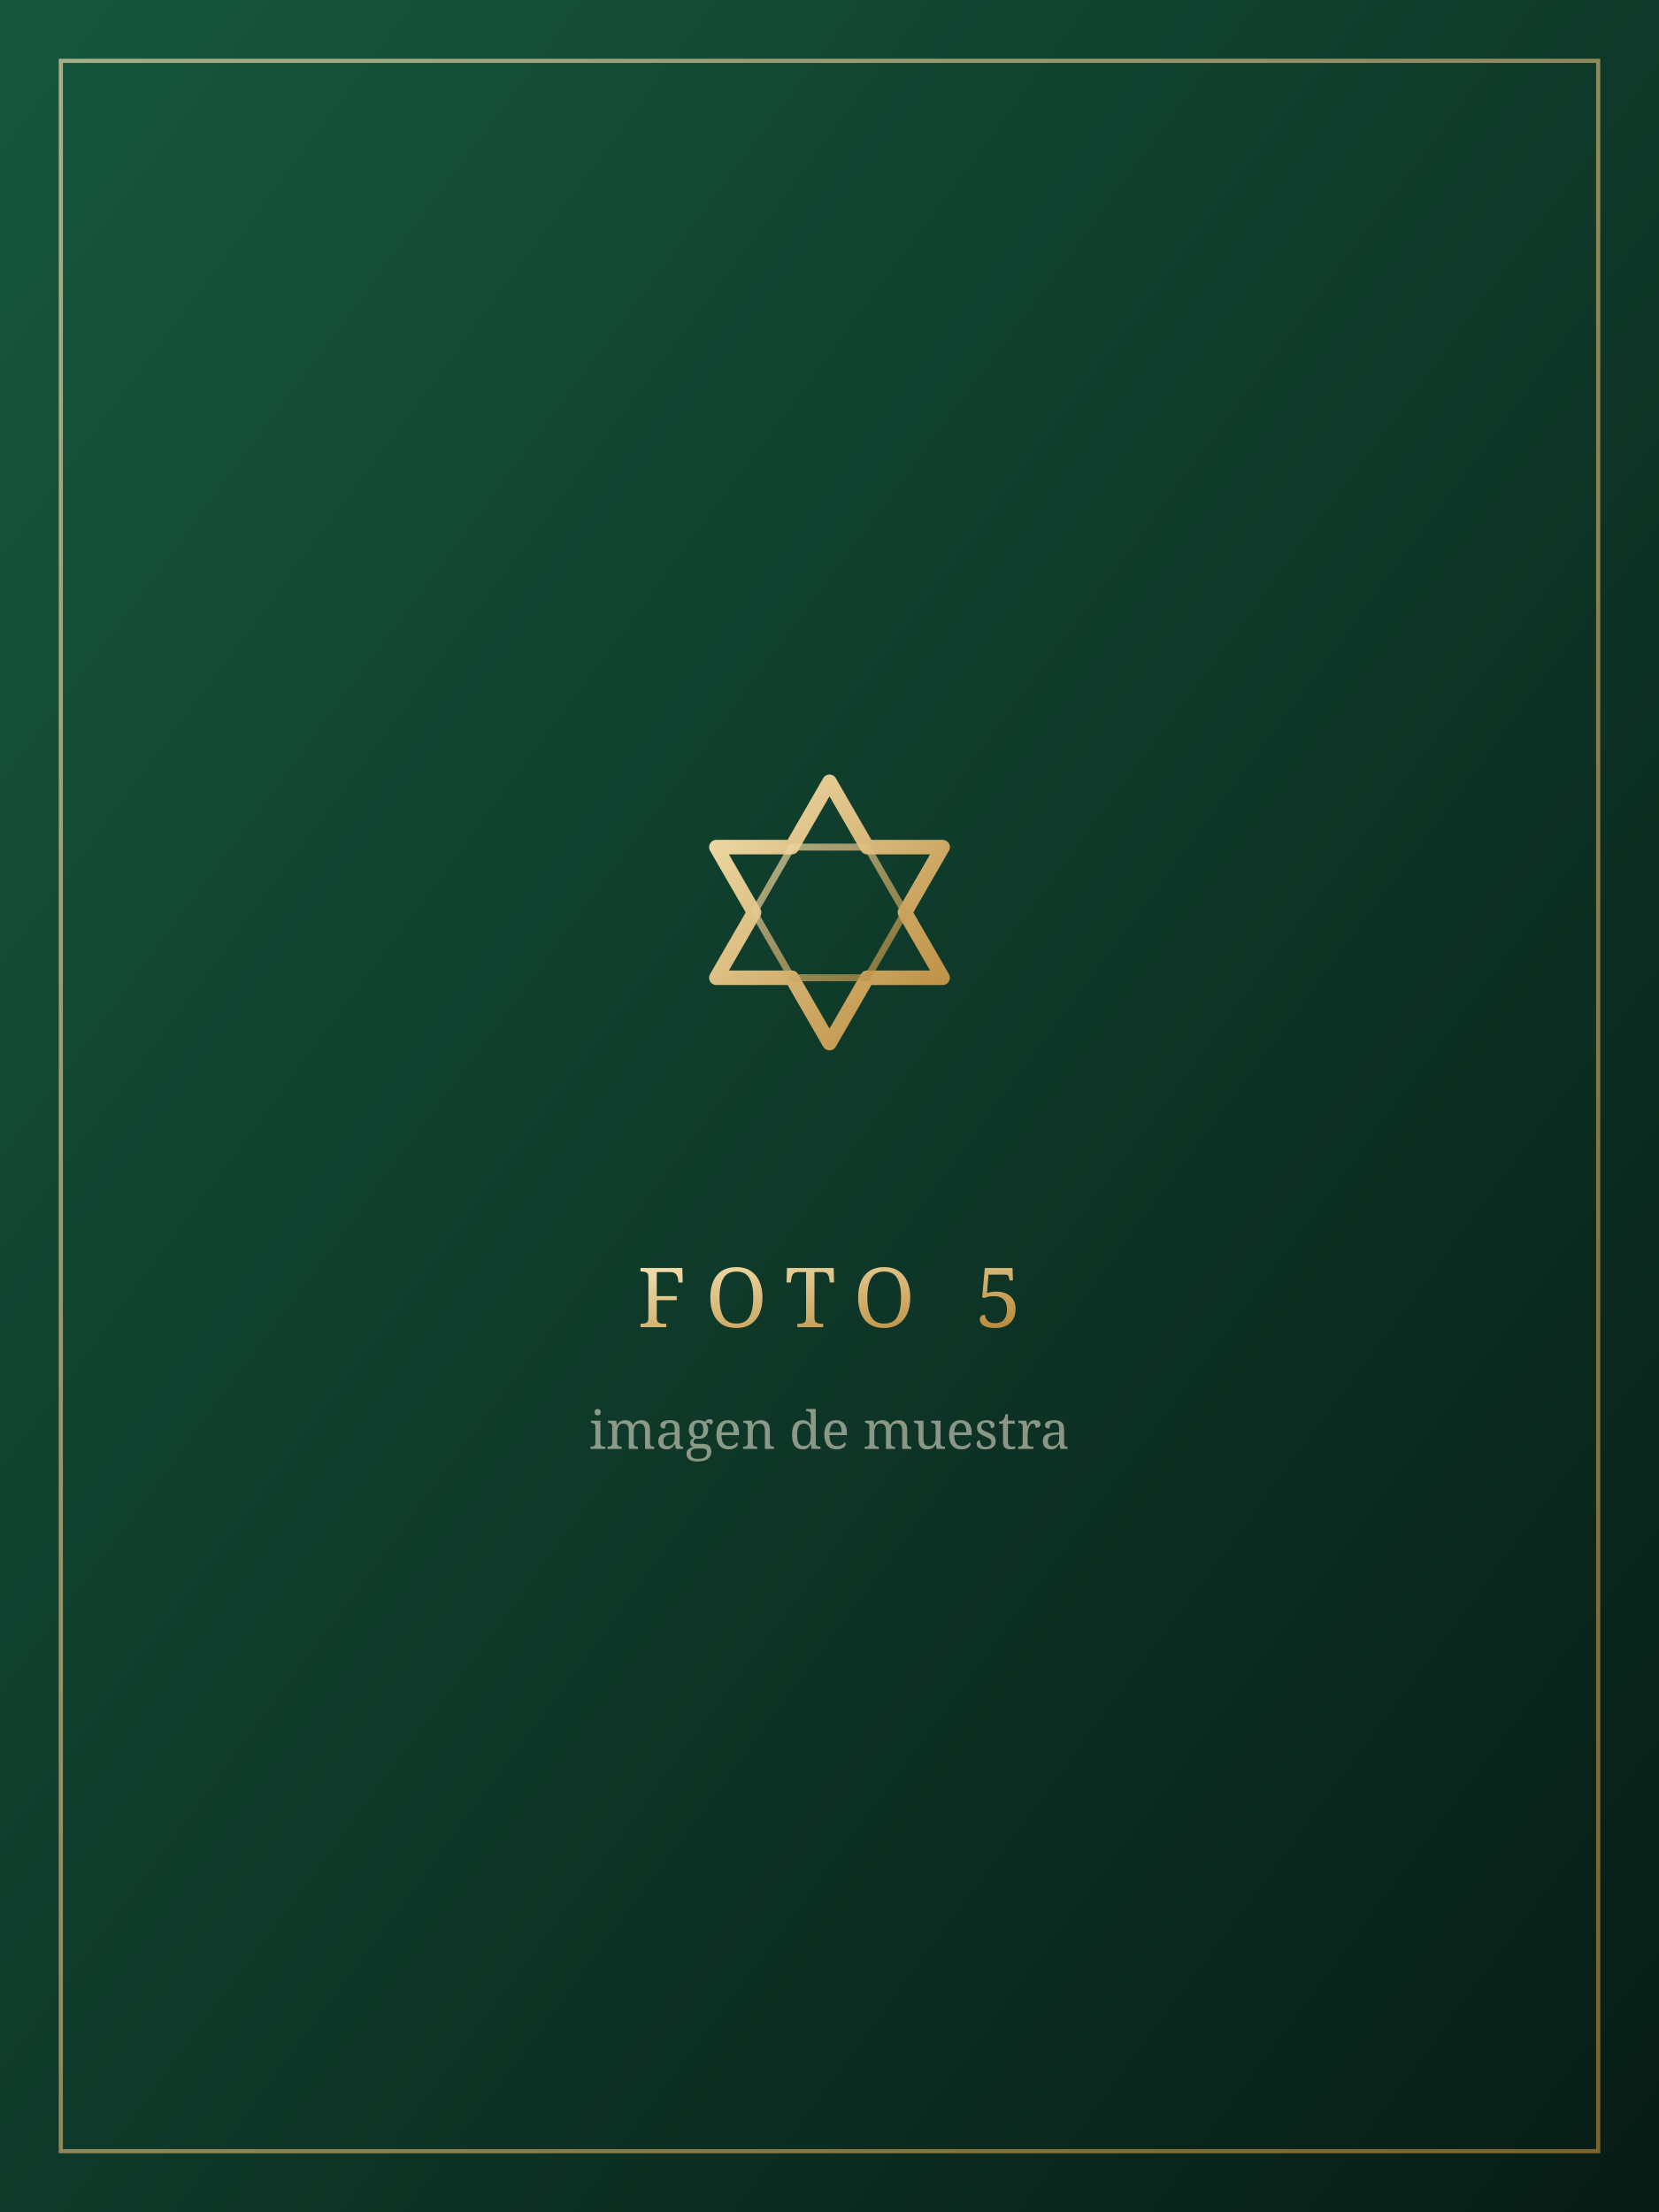
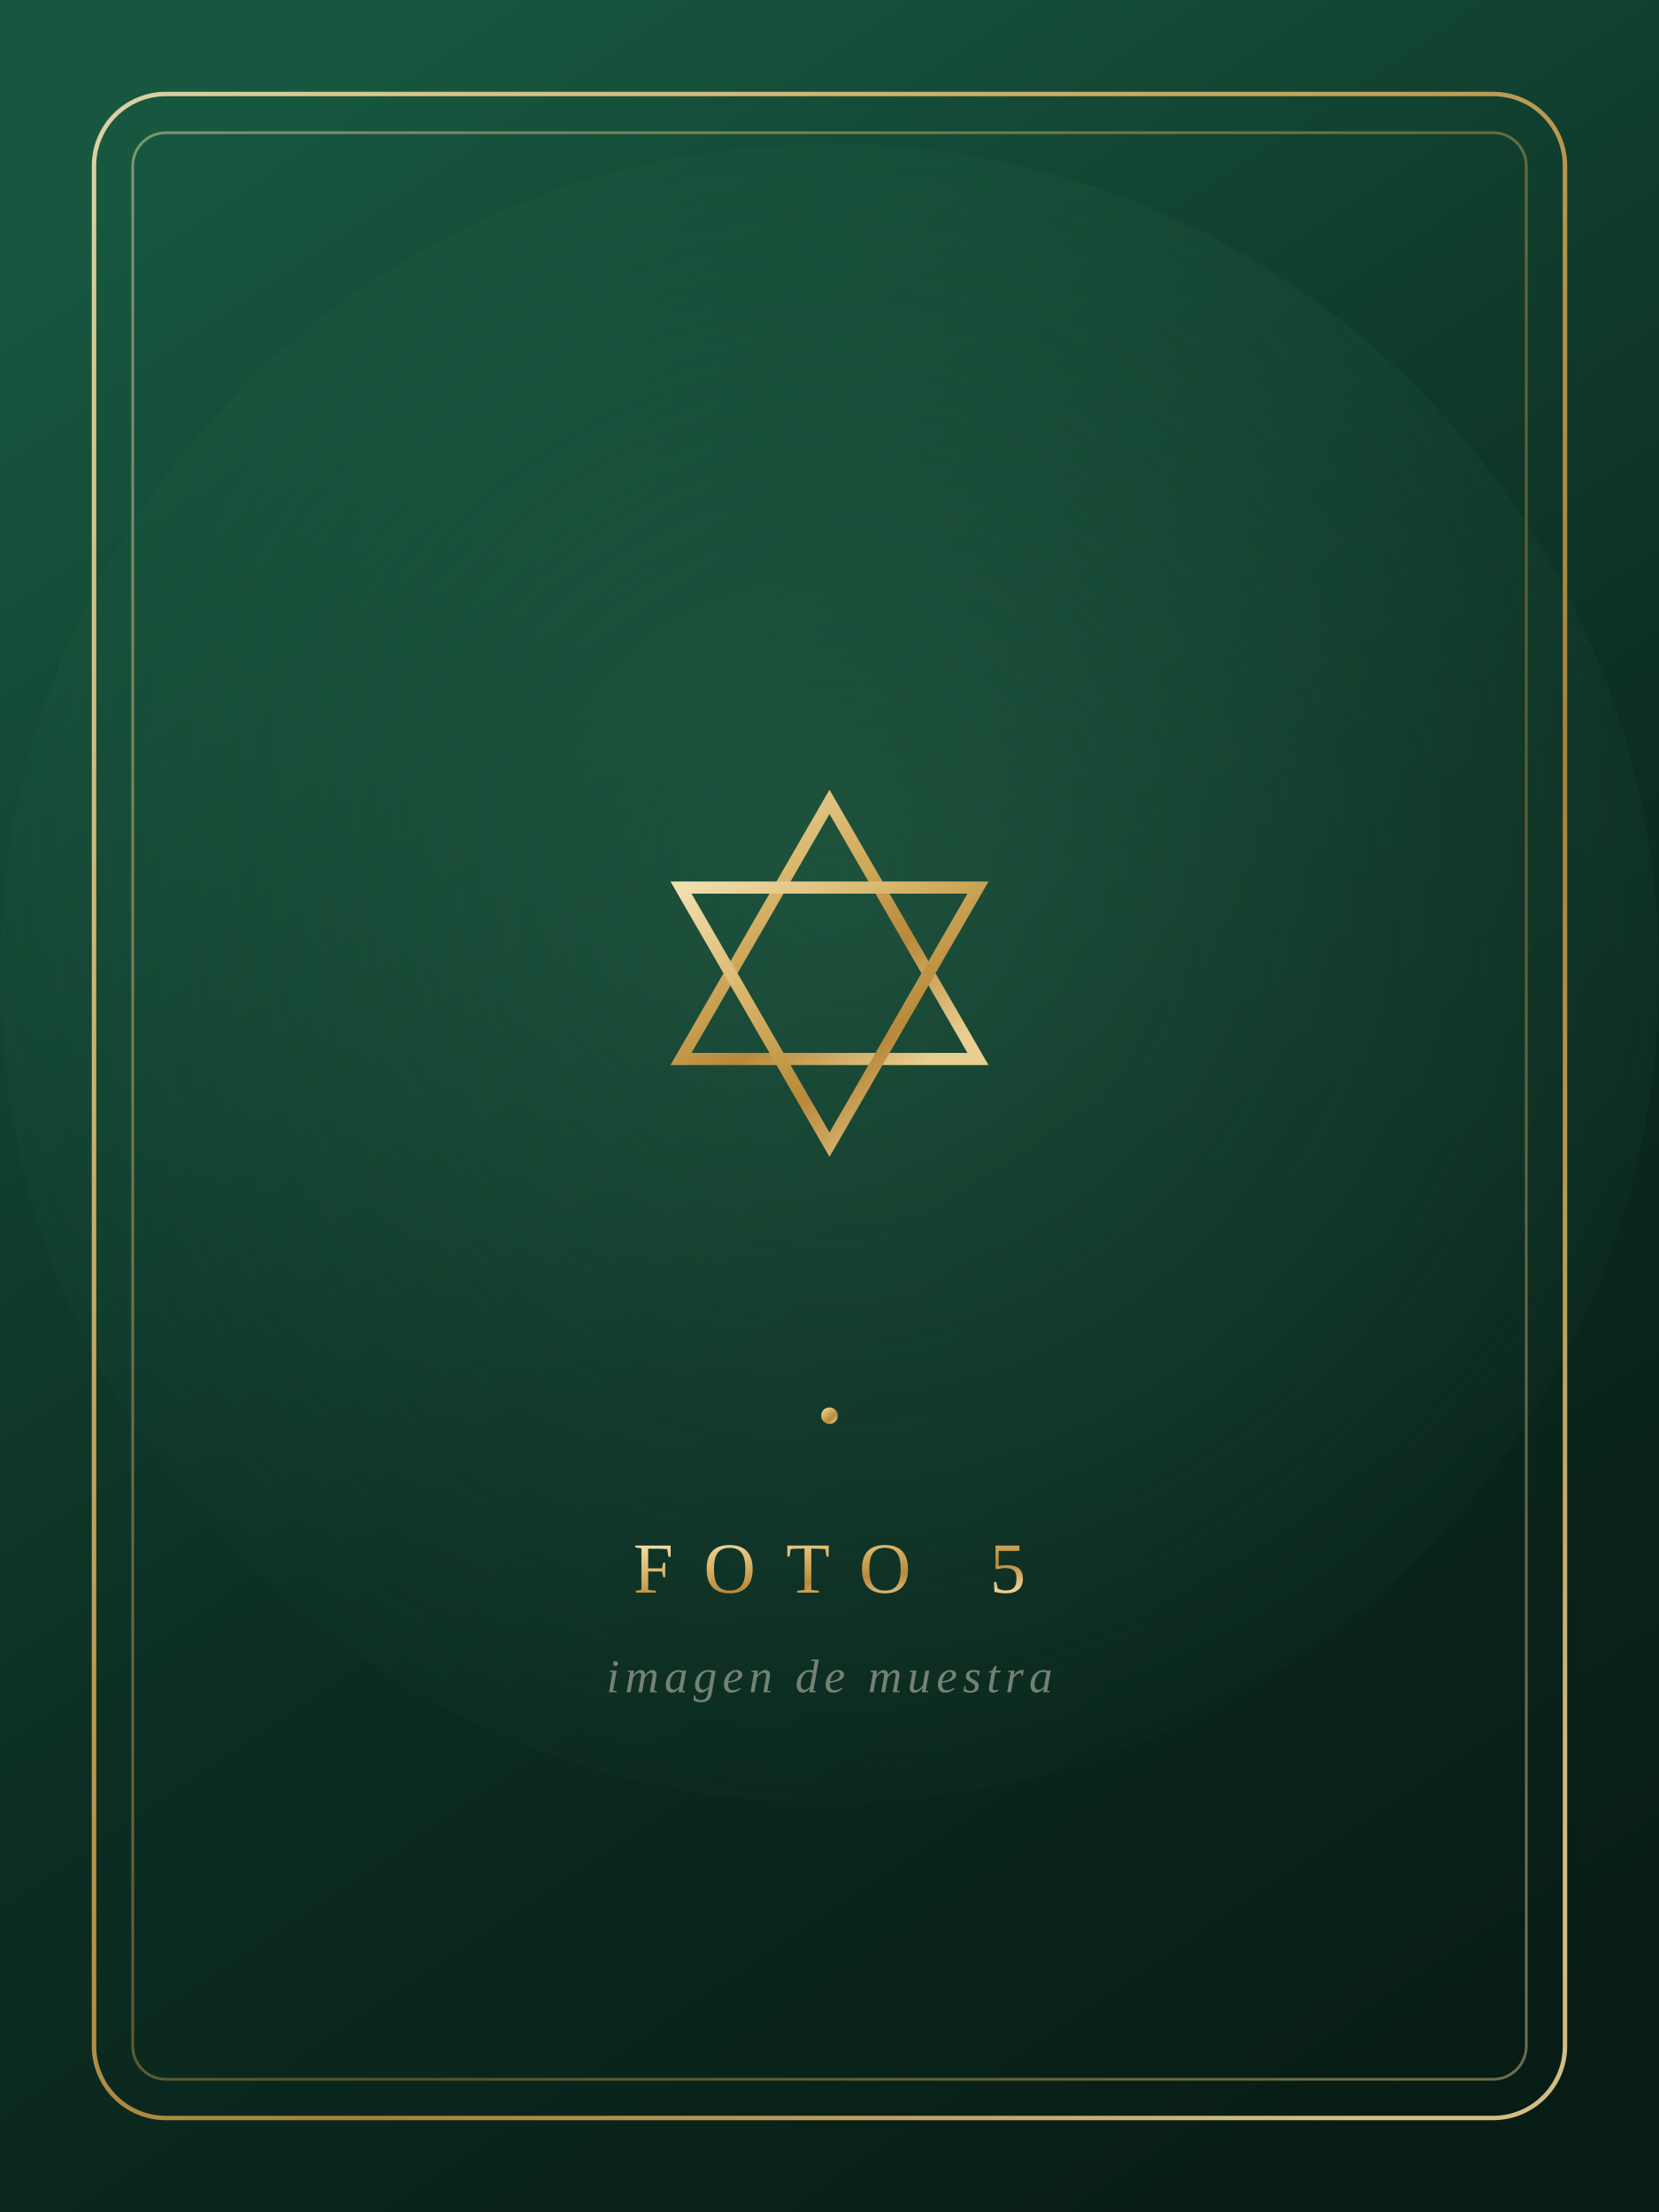
- <svg xmlns="http://www.w3.org/2000/svg" viewBox="0 0 600 800">
+ <svg xmlns="http://www.w3.org/2000/svg" viewBox="0 0 600 800" role="img" aria-label="Foto 5">
  <defs>
-     <linearGradient id="bg" x1="0" y1="0" x2="1" y2="1">
+     <linearGradient id="bg" x1=".25" y1="0" x2=".75" y2="1">
      <stop offset="0%" stop-color="#17573F" />
+       <stop offset="55%" stop-color="#0C2E23" />
      <stop offset="100%" stop-color="#071C15" />
    </linearGradient>
-     <linearGradient id="o" x1="0" y1="0" x2="1" y2="1">
+     <linearGradient id="oro" x1="0" y1="0" x2=".85" y2="1">
      <stop offset="0%" stop-color="#F2DFAE" />
-       <stop offset="100%" stop-color="#B8893A" />
+       <stop offset="40%" stop-color="#D4AF61" />
+       <stop offset="68%" stop-color="#B8893A" />
+       <stop offset="100%" stop-color="#E9CE8F" />
    </linearGradient>
+     <radialGradient id="halo" cx=".5" cy=".44" r=".6">
+       <stop offset="0%" stop-color="#2C6B4F" stop-opacity=".5" />
+       <stop offset="100%" stop-color="#2C6B4F" stop-opacity="0" />
+     </radialGradient>
  </defs>
  <rect width="600" height="800" fill="url(#bg)" />
-   <rect x="22" y="22" width="556" height="756" fill="none" stroke="url(#o)" stroke-width="1.5" opacity=".65" />
-   <g transform="translate(300 330) scale(1.05)" fill="none" stroke="url(#o)" stroke-linejoin="round">
-     <polygon stroke-width="5" points="0,-45 12.99,-22.5 38.97,-22.5 25.98,0 38.97,22.5 12.99,22.5 0,45 -12.99,22.5 -38.97,22.5 -25.98,0 -38.97,-22.5 -12.99,-22.5" />
-     <polygon stroke-width="2.4" opacity=".7" points="12.99,-22.5 25.98,0 12.99,22.5 -12.99,22.5 -25.98,0 -12.99,-22.5" />
+   <ellipse cx="300" cy="352" rx="300" ry="300" fill="url(#halo)" />
+   <rect x="34" y="34" width="532" height="732" rx="26" fill="none" stroke="url(#oro)" stroke-width="1.6" opacity=".9" />
+   <rect x="48" y="48" width="504" height="704" rx="12" fill="none" stroke="url(#oro)" stroke-width="1" opacity=".45" />
+   <g transform="translate(300 352)" fill="none" stroke="url(#oro)" stroke-width="4.4" stroke-linejoin="miter" stroke-miterlimit="8">
+     <polygon points="0,-62 53.7,31 -53.7,31" />
+     <polygon points="0,62 -53.7,-31 53.7,-31" />
  </g>
-   <text x="300" y="480" text-anchor="middle" fill="url(#o)" font-family="Georgia,serif" font-size="30" letter-spacing="7">FOTO 5</text>
-   <text x="300" y="524" text-anchor="middle" fill="#F3EAD6" opacity=".55" font-family="Georgia,serif" font-size="19">imagen de muestra</text>
+   <g stroke="url(#oro)" stroke-width="1" opacity=".7">
+     <line x1="222" y1="512" x2="278" y2="512" />
+     <line x1="322" y1="512" x2="378" y2="512" />
+   </g>
+   <circle cx="300" cy="512" r="3" fill="url(#oro)" />
+   <g font-family="Georgia, 'Times New Roman', serif" text-anchor="middle">
+     <text x="300" y="576" fill="url(#oro)" font-size="26" letter-spacing="11">FOTO 5</text>
+     <text x="300" y="612" fill="#F3EAD6" fill-opacity=".45" font-size="17" letter-spacing="2" font-style="italic">imagen de muestra</text>
+   </g>
</svg>
